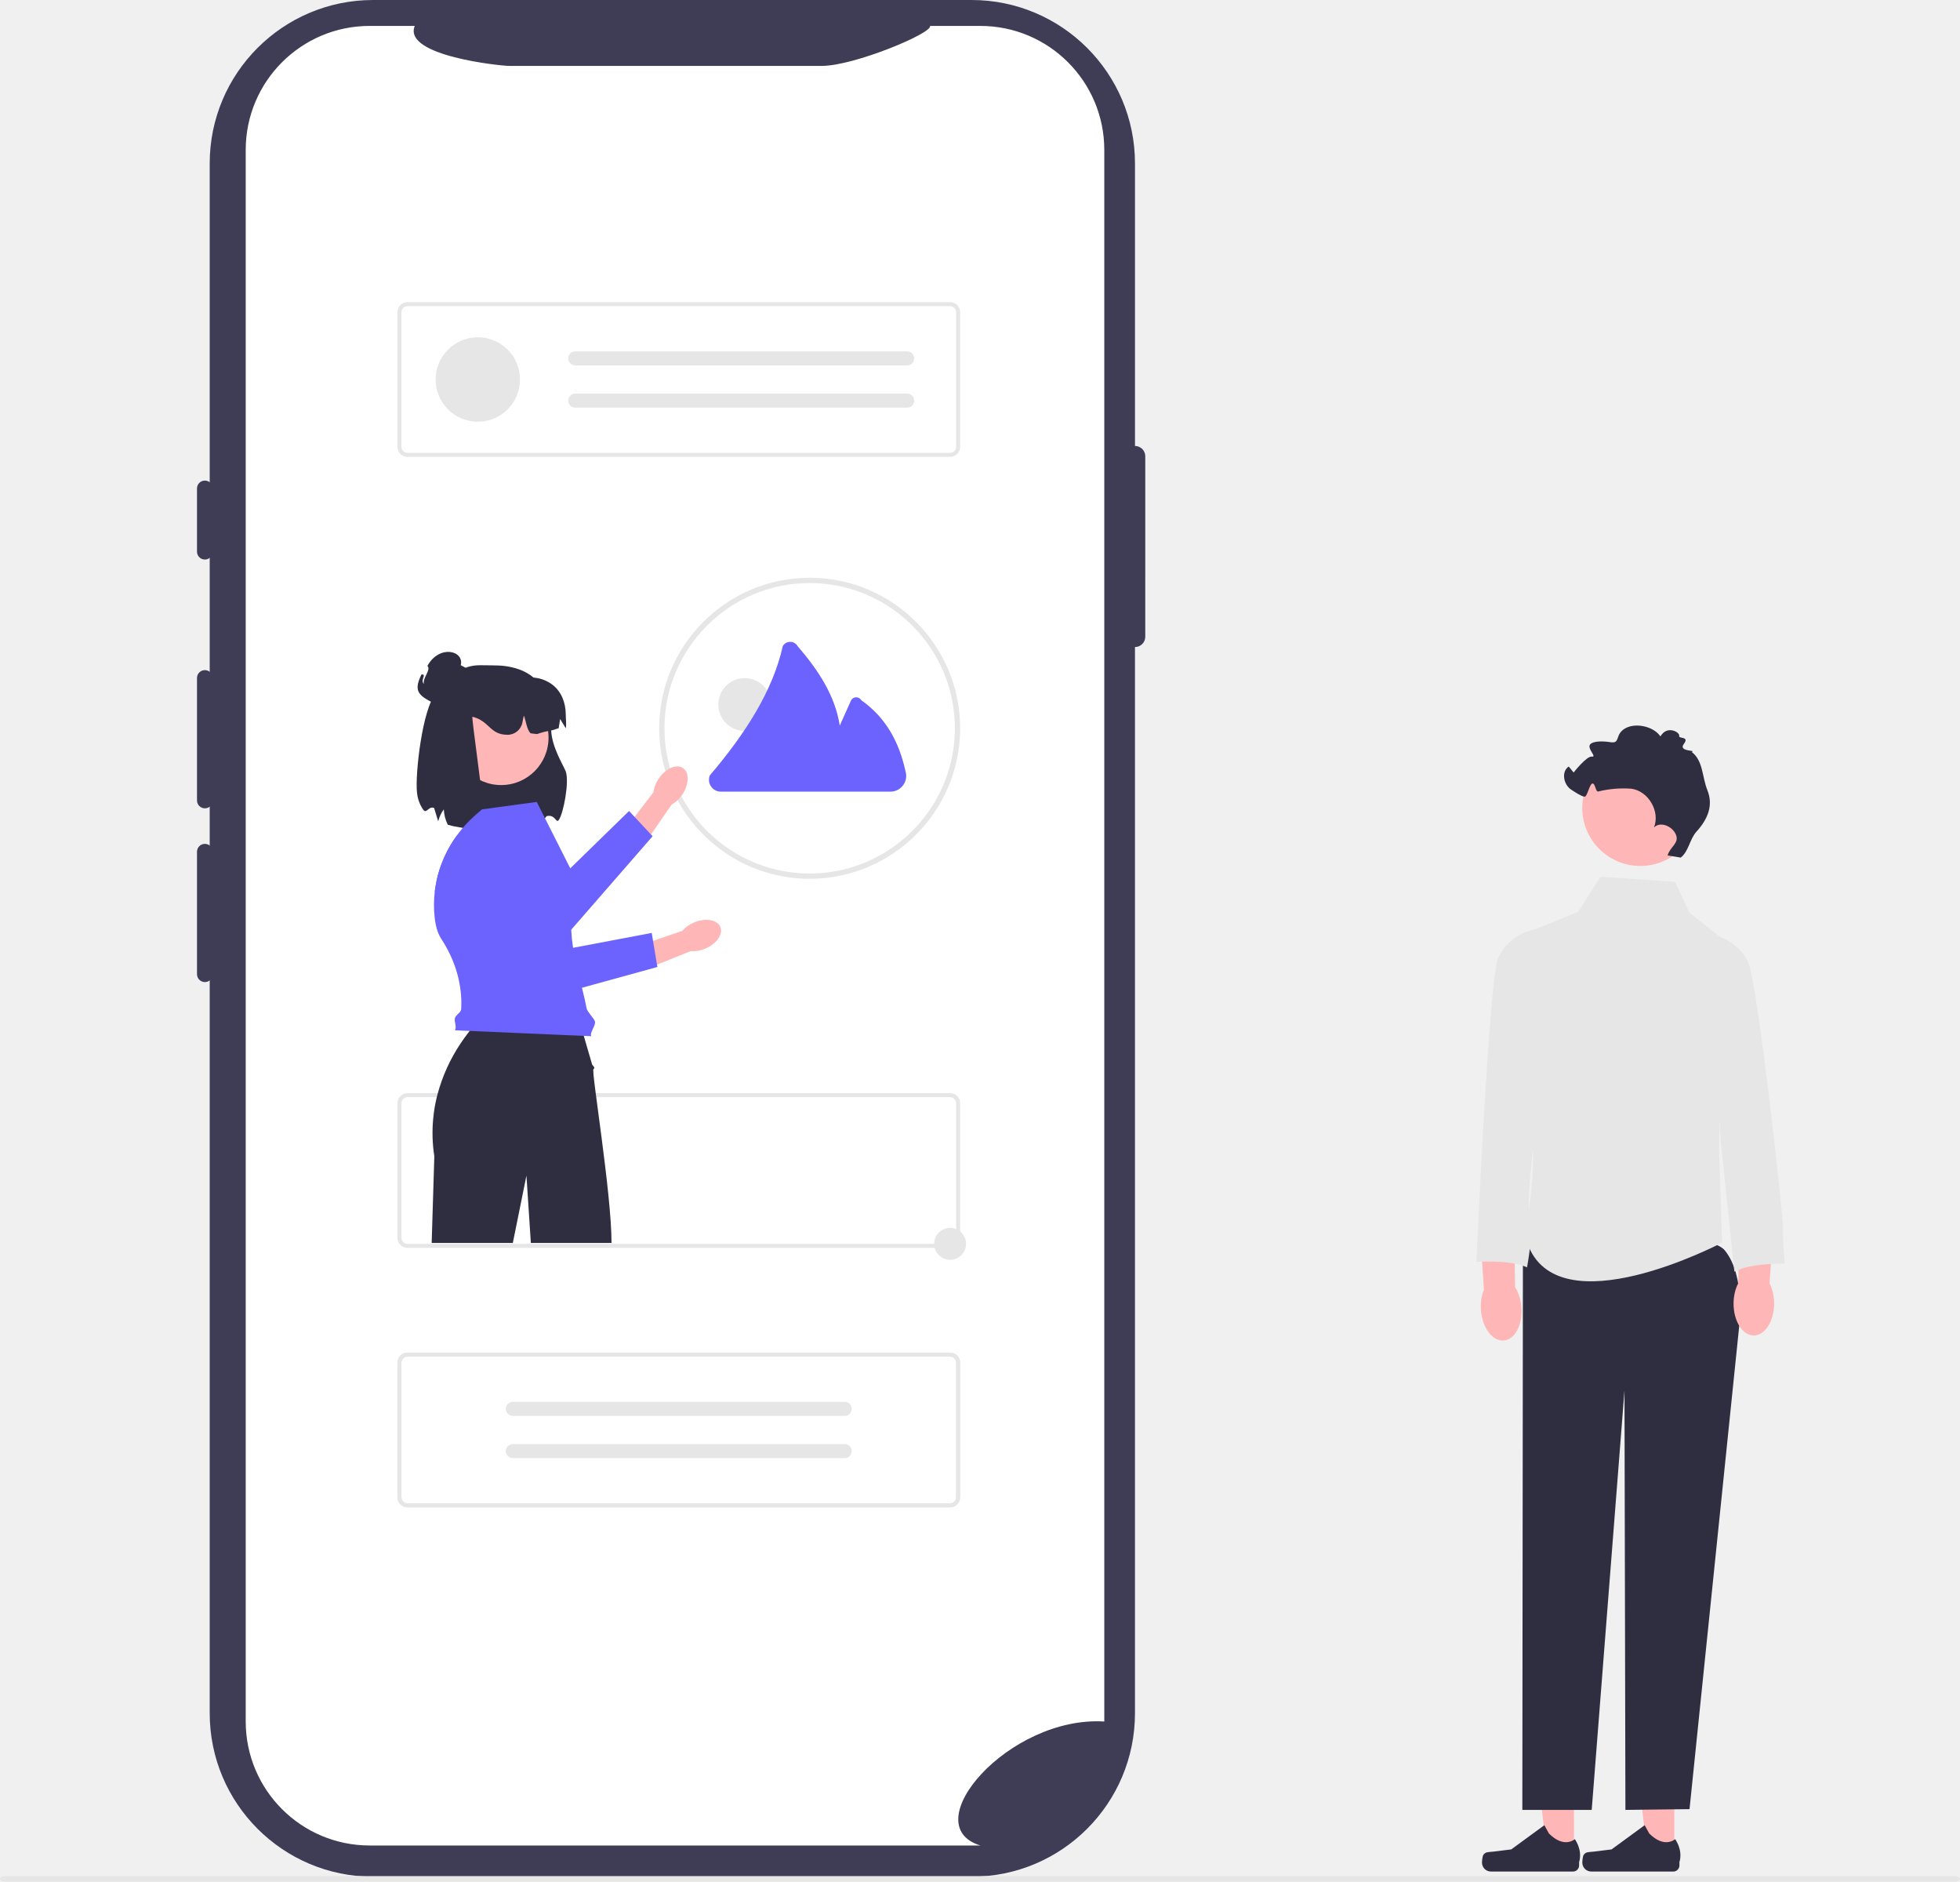
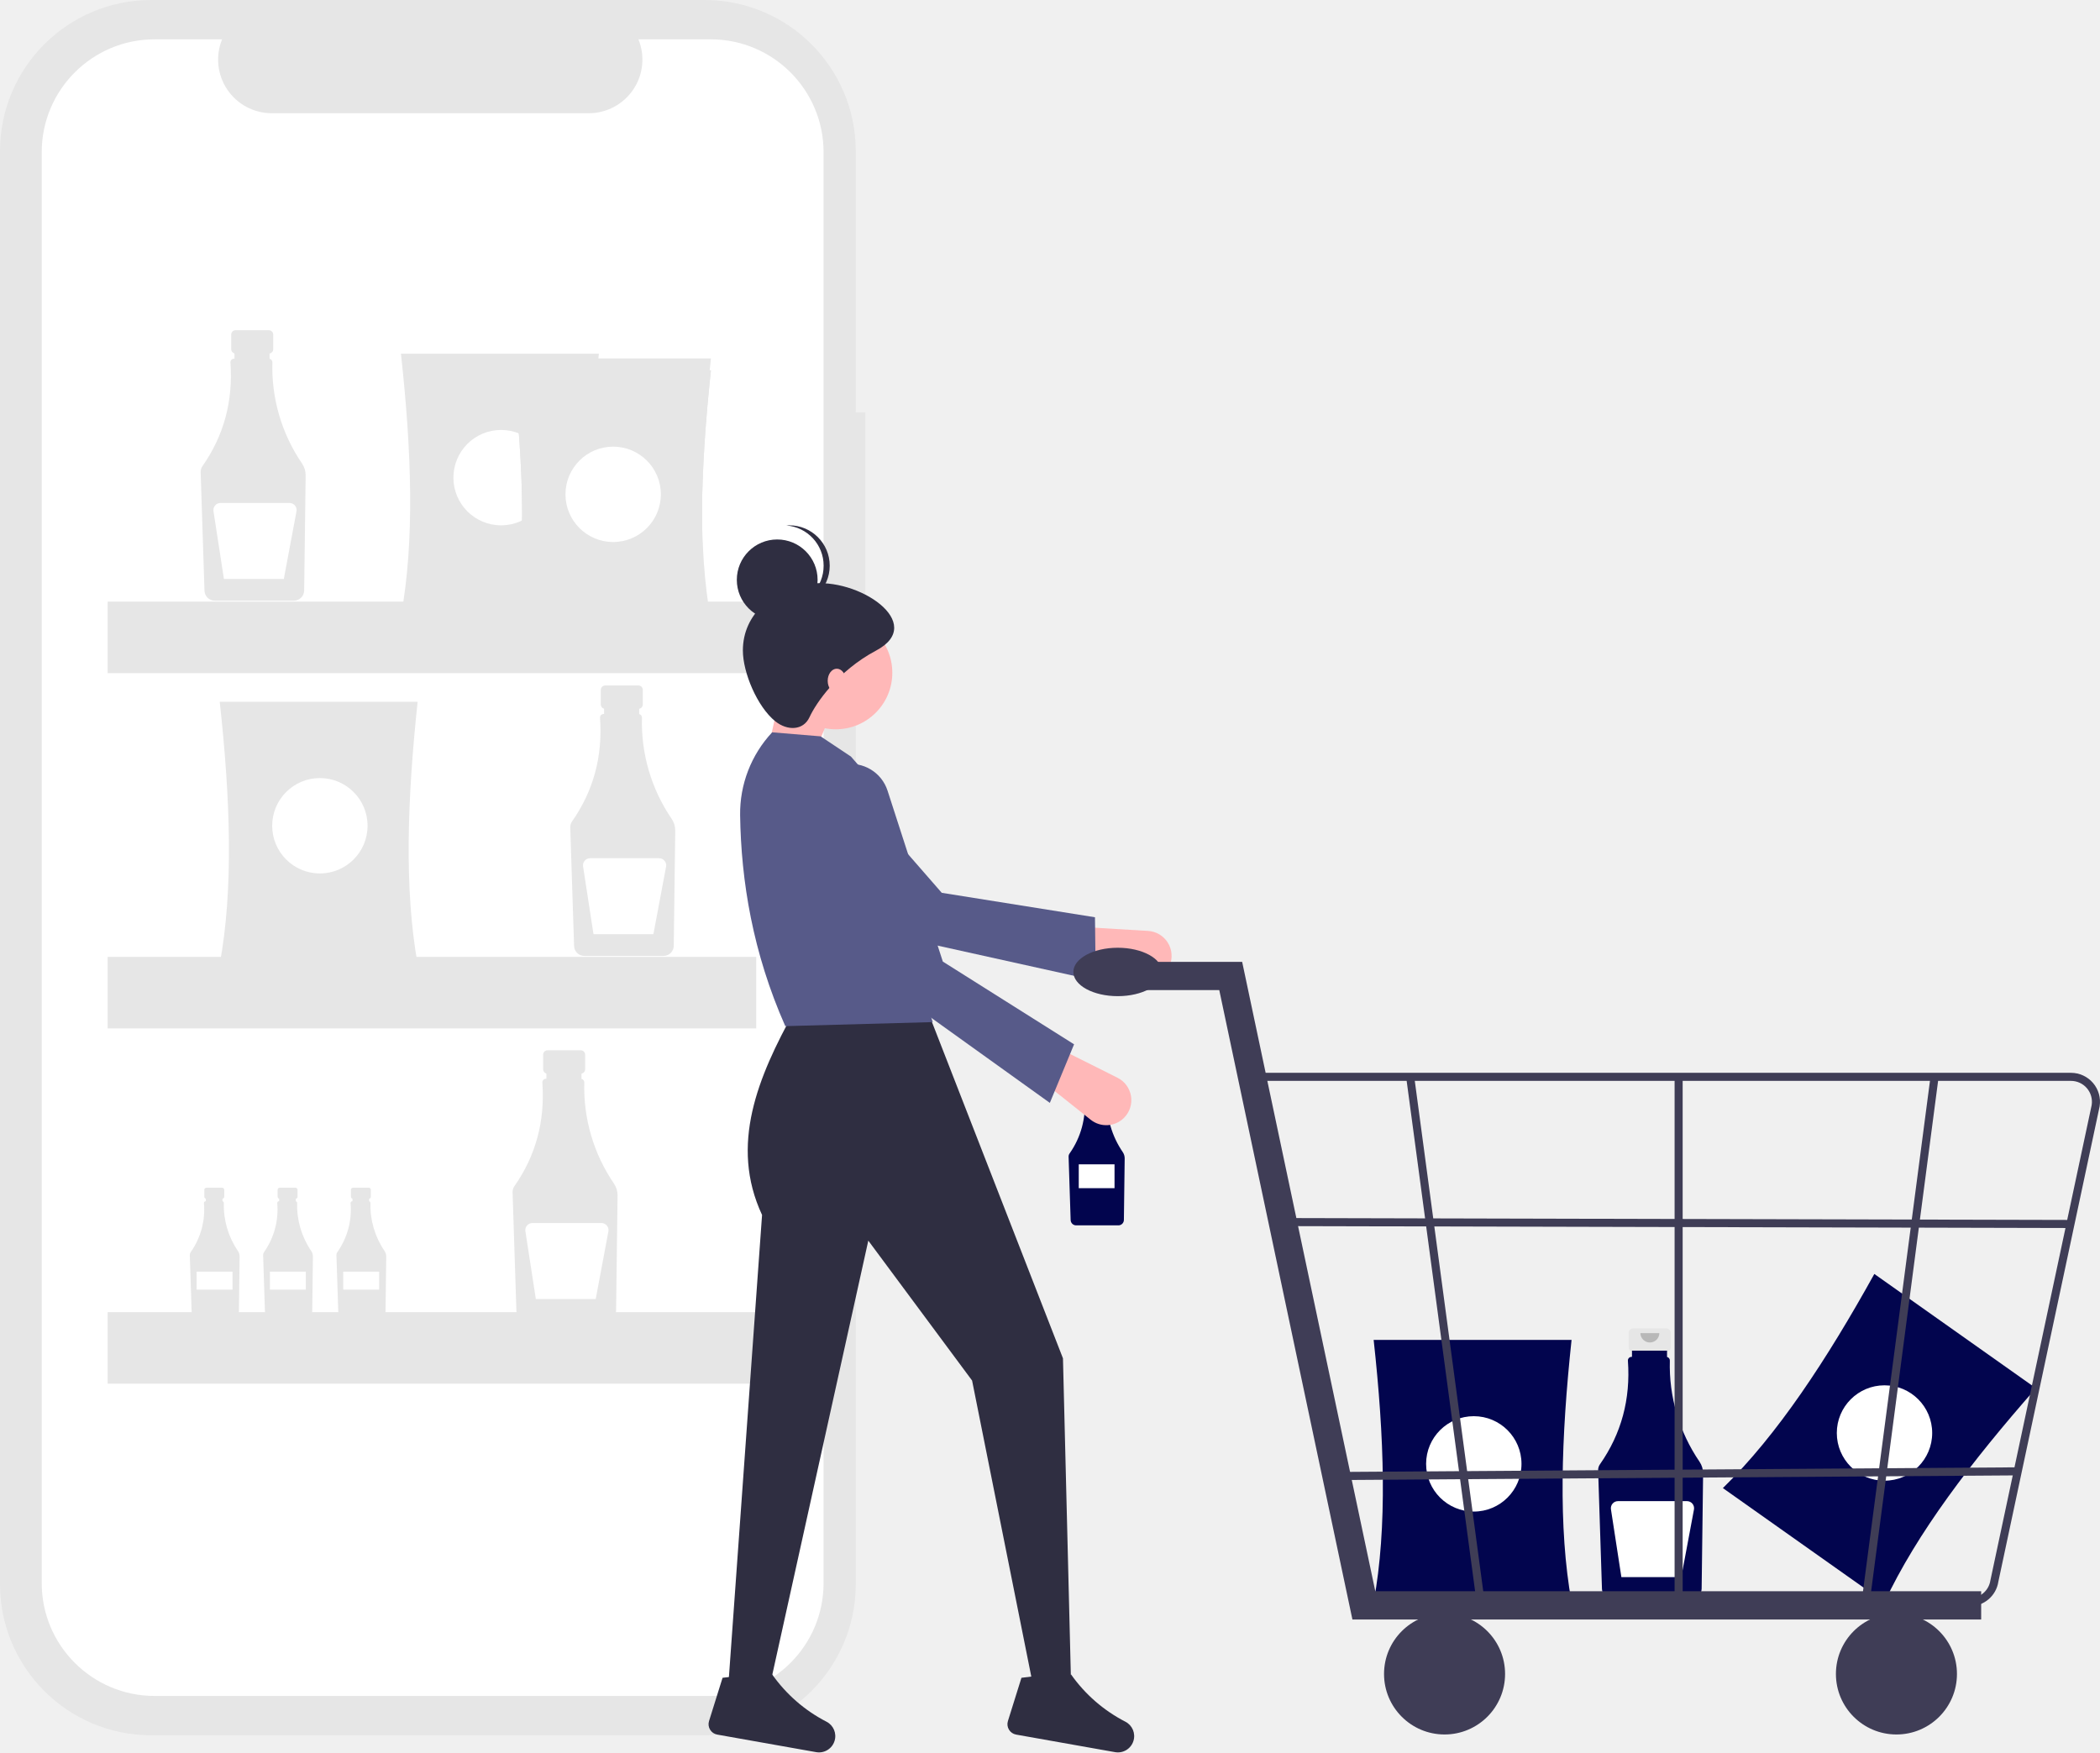
- <svg xmlns="http://www.w3.org/2000/svg" width="742.417" height="712.574" viewBox="0 0 742.417 712.574">
-   <g>
-     <polygon points="596.195 702.752 586.165 702.751 581.393 664.061 596.197 664.062 596.195 702.752" fill="#ffb6b6" />
-     <path d="M561.829,702.524h0c-.312,.526-.477,2.224-.477,2.835h0c0,1.88,1.524,3.404,3.404,3.404h31.064c1.283,0,2.323-1.04,2.323-2.323v-1.293s1.537-3.887-1.627-8.678c0,0-3.932,3.751-9.808-2.124l-1.733-3.139-12.542,9.173-6.952,.856c-1.521,.187-2.869-.029-3.652,1.289h-0Z" fill="#2f2e41" />
-   </g>
-   <g>
-     <polygon points="634.195 702.752 624.165 702.751 619.393 664.061 634.197 664.062 634.195 702.752" fill="#ffb6b6" />
-     <path d="M599.829,702.524h0c-.312,.526-.477,2.224-.477,2.835h0c0,1.88,1.524,3.404,3.404,3.404h31.064c1.283,0,2.323-1.04,2.323-2.323v-1.293s1.537-3.887-1.627-8.678c0,0-3.932,3.751-9.808-2.124l-1.733-3.139-12.542,9.173-6.952,.856c-1.521,.187-2.869-.029-3.652,1.289h-0Z" fill="#2f2e41" />
-   </g>
-   <path d="M576.862,470.555l-.222,214.858h26.277l12.411-158.882,.354,158.882,24.286-.284,18.8-182.77s2.531-19.083-5.444-28.836c-7.975-9.753-76.462-2.968-76.462-2.968v0Z" fill="#2f2e41" />
-   <path d="M576.278,495.013c.535,6.646-2.459,12.31-6.689,12.651-4.229,.341-8.092-4.771-8.627-11.418-.234-2.909,.208-5.63,1.134-7.799l-1.915-28.191,13.248-.617,.481,27.856c1.261,1.993,2.133,4.608,2.367,7.517Z" fill="#ffb6b6" />
-   <path id="b-156" d="M429.914,168.892h0V61.915C429.914,27.72,402.194,0,367.999,0H141.349c-34.195-.001-61.915,27.719-61.916,61.914V648.798c0,34.195,27.72,61.915,61.915,61.915h226.648c34.195,0,61.915-27.72,61.915-61.915V245.04h0c2.154,0,3.9-1.746,3.9-3.9l.003-68.348c0-2.154-1.746-3.9-3.9-3.9Z" fill="#3f3d56" />
-   <path id="c-157" d="M418.287,56.767V651.942c-36.184-2.223-72.007,39.266-46.942,46.952H140.045c-25.936,.004-46.965-21.016-46.973-46.952V56.767c.008-25.935,21.036-46.954,46.971-46.951h17.058c-4.645,11.424,32.846,15.14,35.72,15.144h118.459c12.332-.016,42.084-12.482,41.001-15.144h19.055c25.925,.004,46.942,21.017,46.951,46.942l0,.009h-0Z" fill="#fff" />
-   <path id="d-158" d="M359.881,472.576H154.344c-2.101-.002-3.804-1.705-3.806-3.806v-50.984c.003-2.101,1.705-3.803,3.806-3.806h205.537c2.101,.003,3.803,1.705,3.806,3.806v50.985c-.003,2.1-1.706,3.802-3.806,3.805Zm-205.537-57.074c-1.261,.001-2.283,1.023-2.284,2.284v50.985c.001,1.261,1.023,2.283,2.284,2.284h205.537c1.261-.001,2.283-1.023,2.284-2.284v-50.985c-.001-1.261-1.023-2.283-2.284-2.284H154.344Z" fill="#e6e6e6" />
-   <path id="e-159" d="M359.881,570.835H154.344c-2.101-.002-3.804-1.705-3.806-3.806v-50.984c.003-2.101,1.705-3.803,3.806-3.806h205.537c2.101,.003,3.803,1.705,3.806,3.806v50.985c-.003,2.101-1.705,3.803-3.806,3.806v-.001Zm-205.537-57.074c-1.261,.001-2.283,1.023-2.284,2.284v50.985c.001,1.261,1.023,2.283,2.284,2.284h205.537c1.261-.001,2.283-1.023,2.284-2.284v-50.985c-.001-1.261-1.023-2.283-2.284-2.284H154.344Z" fill="#e6e6e6" />
-   <path id="f-160" d="M740.479,712.574H1.938c-1.071,0-1.938-.468-1.938-1.045s.868-1.045,1.938-1.045H740.479c1.07,0,1.938,.468,1.938,1.045s-.867,1.045-1.938,1.045Z" fill="#e6e6e6" />
-   <path id="g-161" d="M165.238,262.39c.231-.257,.462-.5,.7-.749,5.8-6.1,8.849-9.716,15.928-9.716,1.313,0,7.104,.06,8.304,.179,4.971,.487,8.946,1.985,11.926,4.494,4.4,3.704,6.606,9.584,6.617,17.641,0,.446,.026,1.277,.067,2.38,.262,6.428,4.672,13.255,5.528,15.574,1.39,3.776-.856,15.871-2.656,18.338-1.046,1.441-1.257-2.171-4.472-1.494-.59,.128-3.059,4.9-3.726,4.992-3.447,.457-6.923,.663-10.4,.616-.456,0-.913,0-1.39-.01h-.005c-1.647-.01-3.406-.057-5.273-.128-4.957-.101-9.895-.653-14.753-1.647h-.005c-.641-.144-1.272-.308-1.888-.482l-.113-.031-.051-.1c-.879-1.789-1.38-3.739-1.472-5.73-.94,1.268-1.633,2.702-2.042,4.227l-.077,.293-1.556-5.042c-2.169-.933-2.77,2.486-4.169,.585-1.338-1.983-2.14-4.279-2.329-6.664-.701-6.477,1.962-31.566,7.307-37.526Z" fill="#2f2e41" />
-   <path id="h-162" d="M163.509,470.703h30.742l5.155-25.489,1.672,25.489h30.557c.015-18.891-7.773-65.432-6.841-65.823s-.475-1.631-.475-1.631l-4.984-17.114-.467-1.611h-35.584c-2.048,1.924-3.937,4.01-5.648,6.238-.58,.739-1.185,1.539-1.806,2.4-.431,.61-.877,1.252-1.323,1.924-3.965,5.903-6.929,12.419-8.772,19.287v.005c-.313,1.175-.59,2.377-.831,3.606v.005c-.215,1.093-.405,2.2-.554,3.334-.113,.826-.21,1.662-.282,2.508-.428,4.689-.278,9.413,.446,14.065l-1.005,32.807Z" fill="#2f2e41" />
-   <circle id="i" cx="189.828" cy="279.359" r="17.946" fill="#ffb6b6" />
-   <path id="j-163" d="M178.036,257.055h17.569c2.125-.495,4.315-.649,6.489-.457,2.671,.204,5.223,1.19,7.336,2.837,3.144,2.524,4.878,6.546,4.878,11.326-.009,1.528,.305,3.54,0,5.038l-2.136-3.521-.565,3.521c-1.621,.415-1.201,.497-2.829,.82-.39,.077-.785,.154-1.18,.226-2.134,.395-4.169,1.15-4.169,1.15l-2.423-.278c-1.514-1.392-1.768-4.831-2.577-6.722-.158,.552-.353,1.524-.543,2.577-.489,2.711-2.855,4.696-5.61,4.698l-.047-0c-6.74-.005-6.738-5.223-13.282-6.836-.431-.1,3.969,30.405,3.544,30.292l-13.479-8.665,1.74-28.721c.004-4.021,3.263-7.28,7.284-7.284l-0,0h-0Z" fill="#2f2e41" />
-   <path id="k-164" d="M159.618,255.463c-3.235,6.614-.882,8.1,5.732,11.336,6.614,3.235,14.985,6.995,18.22,.38,3.235-6.614-2.431-12.019-9.045-15.254,1.412-5.482-8.046-7.994-12.637,.256,1.577,1.318-2.054,4.9-1.273,6.801-1.612-1.301,1.182-3.793-.874-3.541-.041,.007-.079,.013-.123,.021l0,0Z" fill="#2f2e41" />
-   <path id="l-165" d="M359.881,570.835H154.344c-2.101-.002-3.804-1.705-3.806-3.806v-50.984c.003-2.101,1.705-3.803,3.806-3.806h205.537c2.101,.003,3.803,1.705,3.806,3.806v50.985c-.003,2.101-1.705,3.803-3.806,3.806v-.001Zm-205.537-57.074c-1.261,.001-2.283,1.023-2.284,2.284v50.985c.001,1.261,1.023,2.283,2.284,2.284h205.537c1.261-.001,2.283-1.023,2.284-2.284v-50.985c-.001-1.261-1.023-2.283-2.284-2.284H154.344Z" fill="#e6e6e6" />
-   <path id="m-166" d="M194.259,530.879c-1.472,0-2.664,1.193-2.664,2.664s1.193,2.664,2.664,2.664h125.605c1.471,.056,2.709-1.09,2.765-2.561,.056-1.471-1.09-2.709-2.561-2.765-.039-.001-.078-.002-.117-.002h-125.692v-.001h0Z" fill="#e6e6e6" />
-   <path id="n-167" d="M194.259,546.865c-1.472,0-2.664,1.193-2.664,2.664s1.193,2.664,2.664,2.664h125.605c1.471,.056,2.709-1.09,2.765-2.561,.056-1.471-1.09-2.709-2.561-2.765-.039-.001-.078-.002-.117-.002h-125.692v-.001h0Z" fill="#e6e6e6" />
-   <path id="o-168" d="M359.881,173.019H154.344c-2.101-.002-3.804-1.705-3.806-3.806v-50.984c.003-2.101,1.705-3.803,3.806-3.806h205.537c2.101,.003,3.803,1.705,3.806,3.806v50.985c-.003,2.101-1.705,3.803-3.806,3.806v-.001Zm-205.537-57.074c-1.261,.001-2.283,1.023-2.284,2.284v50.985c.001,1.261,1.023,2.283,2.284,2.284h205.537c1.261-.001,2.283-1.023,2.284-2.284v-50.985c-.001-1.261-1.023-2.283-2.284-2.284H154.344Z" fill="#e6e6e6" />
-   <path id="p-169" d="M217.908,133.063c-1.472,0-2.664,1.193-2.664,2.664s1.193,2.664,2.664,2.664h125.605c1.471,.056,2.709-1.09,2.765-2.561,.056-1.471-1.09-2.709-2.561-2.765-.039-.001-.078-.002-.117-.002h-125.692v-.001h0Z" fill="#e6e6e6" />
-   <path id="q-170" d="M217.908,149.049c-1.472,0-2.664,1.193-2.664,2.664s1.193,2.664,2.664,2.664h125.605c1.471,.056,2.709-1.09,2.765-2.561,.056-1.471-1.09-2.709-2.561-2.765-.039-.001-.078-.002-.117-.002h-125.692v-.001h0Z" fill="#e6e6e6" />
-   <circle id="r" cx="180.987" cy="143.72" r="15.986" fill="#e6e6e6" />
-   <path id="s-171" d="M634.448,333.951l-28.2-1.939-8.438,13.3-20.321,8.262v65.539c2.114,6.346,3.207,12.987,3.238,19.675-.078,13.057-3.433,28.438-2.272,31.807,11.36,32.943,73.837,0,73.837,0l-1.136-35.215,1.542-79.584-12.767-10.183-5.483-11.662Z" fill="#e6e6e6" />
-   <path id="t-172" d="M582.091,351.83l-.332,.056c-6.279,1.063-11.63,5.155-14.3,10.937-3.434,7.427-8.226,115.071-8.226,115.071,0,0,12.809-.972,19.184,2.075,0,0,2.878-15.853,1.154-18.61s1.505-30.328,1.505-30.328c7.009-18.326,4.243-48.487,1.015-79.201Z" fill="#e6e6e6" />
-   <path d="M672.011,493.695c-.024,6.668-3.483,12.061-7.726,12.046s-7.664-5.433-7.64-12.101c.01-2.919,.679-5.593,1.784-7.677l.455-28.252,13.253,.496-1.856,27.799c1.09,2.091,1.739,4.77,1.729,7.689h0Z" fill="#ffb6b6" />
-   <path id="u-173" d="M646.838,353.776l.335,.039c6.323,.746,11.871,4.562,14.829,10.2,3.8,7.244,13.713,99.464,13.396,101.147s.623,13.369,.623,13.369c0,0-12.842-.324-19.055,3.04l-5.126-48.743-5.002-79.052Z" fill="#e6e6e6" />
-   <g>
-     <path d="M77.61,181.995c-1.65,0-2.991,1.341-2.991,2.991v23.927c0,1.65,1.341,2.991,2.991,2.991s2.991-1.341,2.991-2.991v-23.927c0-1.65-1.341-2.991-2.991-2.991Z" fill="#3f3d56" />
-     <path d="M77.61,253.777c-1.65,0-2.991,1.341-2.991,2.991v46.359c0,1.65,1.341,2.991,2.991,2.991s2.991-1.341,2.991-2.991v-46.359c0-1.65-1.341-2.991-2.991-2.991Z" fill="#3f3d56" />
-     <path d="M77.61,319.576c-1.65,0-2.991,1.341-2.991,2.991v46.359c0,1.65,1.341,2.991,2.991,2.991s2.991-1.341,2.991-2.991v-46.359c0-1.65-1.341-2.991-2.991-2.991Z" fill="#3f3d56" />
-   </g>
-   <circle cx="282.09" cy="266.799" r="10" fill="#e6e6e6" />
-   <path d="M326.23,265.169c-.4-.69-1.12-1.11-1.92-1.11-.8,0-1.52,.42-1.92,1.11l-4.3,9.63c-1.705-11.215-8.039-20.928-15.98-30.12-.59-1.01-1.63-1.61-2.8-1.61-1.17,0-2.21,.6-2.8,1.61-3.756,16.812-14.049,33.033-27.637,48.956-1.184,2.951,.989,6.164,4.169,6.164h64.239c4.061,0,6.939-3.964,5.681-7.825-2.371-10.863-7.326-20.173-16.731-26.805Z" fill="#6c63ff" />
-   <path d="M306.69,218.799c-31.43,0-57,25.57-57,57,0,12.74,4.2,24.52,11.3,34.02,10.4,13.94,27.01,22.98,45.7,22.98,19.21,0,36.23-9.55,46.56-24.15,6.57-9.29,10.44-20.63,10.44-32.85,0-31.43-25.57-57-57-57v0Zm45.45,87.93c-9.91,14.52-26.59,24.07-45.45,24.07-18.35,0-34.62-9.03-44.61-22.87-6.54-9.04-10.39-20.15-10.39-32.13,0-30.33,24.67-55,55-55,30.32,0,55,24.67,55,55,0,11.46-3.52,22.11-9.55,30.93Z" fill="#e6e6e6" />
-   <g>
-     <path d="M249.497,294.886h0c2.611-3.883,6.73-5.684,9.201-4.023s2.358,6.156-.253,10.038c-1.143,1.7-2.575,3-4.031,3.786l-11.268,16.314-7.543-5.451,11.908-15.504c.178-1.645,.843-3.462,1.985-5.162h0l-0,0Z" fill="#ffb6b6" />
-     <path d="M247.2,316.68l-30.84,35.42-2.84,3.26-13.21-4.78-20.38-7.39h-.01l-15.24-5.52c.16-1.35,.38-2.69,.67-4.02,.31-1.46,.69-2.91,1.15-4.34,1.38-4.32,3.41-8.43,6.03-12.17,.98,.4,1.96,.88,2.95,1.43l22.72,9.84,12.64,5.47,5.17-5.04,22.27-21.72,2.08,2.23,.01,.01,6.21,6.66,.01,.01,.61,.65Z" fill="#6c63ff" />
-   </g>
-   <path d="M223.97,392.41l-51.64-2.23c.77-1.59-.4-3.24-.01-4.63,.35-1.21,2.31-2.18,2.37-3.31,.36-6.12-.57-16.08-7.59-26.77-1.45-2.22-2.16-5.12-2.49-8.35-.33-3.18-.3-6.34,.07-9.45,.16-1.35,.38-2.69,.67-4.02,.31-1.46,.69-2.91,1.15-4.34,1.38-4.32,3.41-8.43,6.03-12.17,.17-.26,.35-.51,.53-.76,.97-1.34,2.01-2.63,3.13-3.87,1.29-1.43,2.68-2.79,4.15-4.07l2.23-1.93,20.74-2.82,10.85,21.49,1.85,3.66,2,3.96c-1.15,5.39-1.66,10.18-1.74,14.55-.03,1.64,0,3.22,.09,4.75,.13,2.39,.37,4.66,.71,6.84,.82,5.35,2.13,10.21,3.36,15.13,.65,2.57,1.27,5.15,1.78,7.83,.24,1.26,2.77,3.74,3.13,4.88,.49,1.53-2.11,4.34-1.37,5.63Z" fill="#6c63ff" />
-   <g>
-     <path d="M262.963,349.306h0c4.322-1.793,8.75-1.018,9.891,1.733s-1.437,6.433-5.759,8.226c-1.892,.785-3.804,1.078-5.452,.928l-18.407,7.369-3.274-8.712,18.493-6.339c1.058-1.272,2.615-2.42,4.507-3.204h0l0-0Z" fill="#ffb6b6" />
-     <path d="M166.5,329.31c-.46,1.43-.84,2.88-1.15,4.34l34.2,46.17,20.88-5.75,28.58-7.87-.15-.89-1.5-9-.5-3.01-29.79,5.64-7.87,1.49-13.31-20.47h-.01l-7.69-11.83c-3.64-7.05-9.17-11.11-15.13-11.75l-6.56,12.93h-0Z" fill="#6c63ff" />
-   </g>
-   <circle cx="359.881" cy="471.055" r="6.04" fill="#e6e6e6" />
-   <circle id="v" cx="621.33" cy="305.945" r="21.995" fill="#ffb6b6" />
-   <path id="w-174" d="M636.636,324.772c3.059-2.394,3.356-6.957,5.966-9.834,4.364-4.809,6.415-9.984,4.129-15.682-2.022-5.04-1.592-11.236-5.948-14.48,2.139-.774-5.262,.001-2.979-3.03s-2.039-1.834-1.753-3.075-3.604-3.514-6.132-1.039c-.38,.372-.712,.79-.989,1.245-2.573-3.855-9.608-5.361-13.548-2.915-3.866,2.4-1.404,5.801-5.561,5.087-1.954-.336-6.172-.608-7.507,.858-1.254,1.584,2.704,4.813,.693,4.622-1.949-.368-6.94,6.026-6.94,6.026l-1.851-2.27c-2.941,1.917-1.975,6.918,.985,8.8,1.113,.708,3.687,2.473,4.981,2.633,1.047,.13,1.918-4.888,3-5,1.136-.118,1.147,3.281,2.236,3.014,4.104-1.006,8.342-1.356,12.556-1.037,6.437,.909,10.92,8.6,8.536,14.652,2.473-2.428,7.048-.413,8.329,2.807s-2.232,4.469-3.182,7.802" fill="#2f2e41" />
+ <svg xmlns="http://www.w3.org/2000/svg" data-name="Layer 1" width="888" height="741.048" viewBox="0 0 888 741.048">
+   <path d="M521.896,253.856H517.864v-110.453a63.927,63.927,0,0,0-63.927-63.927H219.927A63.927,63.927,0,0,0,156,143.403V749.357A63.927,63.927,0,0,0,219.927,813.284H453.937a63.927,63.927,0,0,0,63.927-63.927V332.478h4.032Z" transform="translate(-156 -79.47583)" fill="#e6e6e6" />
+   <path d="M456.516,96.107h-30.546a22.681,22.681,0,0,1-21,31.247H270.91a22.681,22.681,0,0,1-21-31.247h-28.53a47.74,47.74,0,0,0-47.74,47.74V748.912a47.74,47.74,0,0,0,47.74,47.74H456.516a47.74,47.74,0,0,0,47.74-47.74V143.848A47.74,47.74,0,0,0,456.516,96.107Z" transform="translate(-156 -79.47583)" fill="#fff" />
+   <path d="M269.672,219.111H255.633a1.861,1.861,0,0,0-1.861,1.861v6.162a1.861,1.861,0,0,0,1.861,1.861h2.327v9.233h9.386v-9.233h2.327a1.861,1.861,0,0,0,1.861-1.861v-6.162A1.861,1.861,0,0,0,269.672,219.111Z" transform="translate(-156 -79.47583)" fill="#e6e6e6" />
+   <path d="M283.734,275.507a72.178,72.178,0,0,1-12.557-42.794,1.522,1.522,0,0,0-1.188-1.519v-2.663H255.162v2.626h-.204a1.521,1.521,0,0,0-1.519,1.523q0.0.055.004.111,1.752,24.425-11.833,43.808a4.193,4.193,0,0,0-.759,2.541l1.621,50.151a4.341,4.341,0,0,0,4.304,4.19h33.537a4.343,4.343,0,0,0,4.307-4.264l.625-48.693A8.788,8.788,0,0,0,283.734,275.507Z" transform="translate(-156 -79.47583)" fill="#e6e6e6" />
+   <path d="M278.425,292.166H249.234a2.997,2.997,0,0,0-2.962,3.453l4.411,28.673h25.33l5.358-28.577a2.997,2.997,0,0,0-2.946-3.549Z" transform="translate(-156 -79.47583)" fill="#fff" />
+   <path d="M425.957,369.345H411.917a1.861,1.861,0,0,0-1.861,1.861v6.162a1.861,1.861,0,0,0,1.861,1.861h2.327v9.233h9.386V379.23h2.327a1.861,1.861,0,0,0,1.861-1.861v-6.162A1.861,1.861,0,0,0,425.957,369.345Z" transform="translate(-156 -79.47583)" fill="#e6e6e6" />
+   <path d="M440.019,425.742a72.178,72.178,0,0,1-12.557-42.794,1.522,1.522,0,0,0-1.188-1.519V378.767H411.446v2.626h-.204a1.521,1.521,0,0,0-1.519,1.523q0.0.055.004.111,1.752,24.425-11.833,43.808a4.193,4.193,0,0,0-.759,2.541l1.621,50.151a4.341,4.341,0,0,0,4.304,4.19h33.537a4.343,4.343,0,0,0,4.307-4.264l.625-48.693A8.788,8.788,0,0,0,440.019,425.742Z" transform="translate(-156 -79.47583)" fill="#e6e6e6" />
+   <path d="M434.71,442.401H405.518a2.997,2.997,0,0,0-2.962,3.453l4.411,28.673h25.33l5.358-28.577a2.997,2.997,0,0,0-2.946-3.549Z" transform="translate(-156 -79.47583)" fill="#fff" />
+   <path d="M249.935,581.733h-6.659a.883.883,0,0,0-.883.883v2.923a.883.883,0,0,0,.883.883h1.104v4.38h4.452v-4.38H249.935a.883.883,0,0,0,.883-.883v-2.923A.883.883,0,0,0,249.935,581.733Z" transform="translate(-156 -79.47583)" fill="#e6e6e6" />
+   <path d="M256.605,608.484a34.237,34.237,0,0,1-5.956-20.299.722.722,0,0,0-.564-.721v-1.263H243.052v1.245h-.097a.722.722,0,0,0-.721.723q0,.026.002.053a31.246,31.246,0,0,1-5.613,20.78,1.989,1.989,0,0,0-.36,1.205l.769,23.789a2.059,2.059,0,0,0,2.042,1.988h15.908a2.06,2.06,0,0,0,2.043-2.023l.296-23.097A4.168,4.168,0,0,0,256.605,608.484Z" transform="translate(-156 -79.47583)" fill="#e6e6e6" />
+   <rect x="83.137" y="537.753" width="15.179" height="7.59" fill="#fff" />
+   <path d="M280.935,581.733h-6.659a.883.883,0,0,0-.883.883v2.923a.883.883,0,0,0,.883.883h1.104v4.38h4.452v-4.38H280.935a.883.883,0,0,0,.883-.883v-2.923A.883.883,0,0,0,280.935,581.733Z" transform="translate(-156 -79.47583)" fill="#e6e6e6" />
+   <path d="M287.605,608.484a34.237,34.237,0,0,1-5.956-20.299.722.722,0,0,0-.564-.721v-1.263H274.052v1.245h-.097a.722.722,0,0,0-.721.723q0,.026.002.053a31.246,31.246,0,0,1-5.613,20.78,1.989,1.989,0,0,0-.36,1.205l.769,23.789a2.059,2.059,0,0,0,2.042,1.988h15.908a2.06,2.06,0,0,0,2.043-2.023l.296-23.097A4.168,4.168,0,0,0,287.605,608.484Z" transform="translate(-156 -79.47583)" fill="#e6e6e6" />
+   <rect x="114.137" y="537.753" width="15.179" height="7.59" fill="#fff" />
+   <path d="M311.935,581.733h-6.659a.883.883,0,0,0-.883.883v2.923a.883.883,0,0,0,.883.883h1.104v4.38h4.452v-4.38H311.935a.883.883,0,0,0,.883-.883v-2.923A.883.883,0,0,0,311.935,581.733Z" transform="translate(-156 -79.47583)" fill="#e6e6e6" />
+   <path d="M318.605,608.484a34.237,34.237,0,0,1-5.956-20.299.722.722,0,0,0-.564-.721v-1.263H305.052v1.245h-.097a.722.722,0,0,0-.721.723q0,.026.002.053a31.246,31.246,0,0,1-5.613,20.78,1.989,1.989,0,0,0-.36,1.205l.769,23.789a2.059,2.059,0,0,0,2.042,1.988h15.908a2.06,2.06,0,0,0,2.043-2.023l.296-23.097A4.168,4.168,0,0,0,318.605,608.484Z" transform="translate(-156 -79.47583)" fill="#e6e6e6" />
+   <rect x="145.137" y="537.753" width="15.179" height="7.59" fill="#fff" />
+   <path d="M401.567,523.613H387.528a1.861,1.861,0,0,0-1.861,1.861v6.162a1.861,1.861,0,0,0,1.861,1.861h2.327v9.233h9.386v-9.233h2.327a1.861,1.861,0,0,0,1.861-1.861v-6.162A1.861,1.861,0,0,0,401.567,523.613Z" transform="translate(-156 -79.47583)" fill="#e6e6e6" />
+   <path d="M415.629,580.01a72.178,72.178,0,0,1-12.557-42.794,1.522,1.522,0,0,0-1.188-1.519v-2.663H387.057v2.626h-.204a1.521,1.521,0,0,0-1.519,1.523q0.0.055.004.111,1.752,24.425-11.833,43.808a4.193,4.193,0,0,0-.759,2.541l1.621,50.151a4.341,4.341,0,0,0,4.304,4.19h33.537a4.343,4.343,0,0,0,4.307-4.264l.625-48.693A8.788,8.788,0,0,0,415.629,580.01Z" transform="translate(-156 -79.47583)" fill="#e6e6e6" />
+   <path d="M410.32,596.668H381.129a2.997,2.997,0,0,0-2.962,3.453l4.411,28.673h25.33l5.358-28.577a2.997,2.997,0,0,0-2.946-3.549Z" transform="translate(-156 -79.47583)" fill="#fff" />
+   <path d="M409.232,339.938H325.544c5.851-31.633,4.505-69.832,0-110.911h83.688C404.847,270.107,403.536,308.305,409.232,339.938Z" transform="translate(-156 -79.47583)" fill="#e6e6e6" />
+   <circle cx="211.892" cy="201.982" r="20.166" fill="#fff" />
+   <path d="M332.602,487.148H248.914c5.851-31.633,4.505-69.832,0-110.911H332.602C328.217,417.316,326.907,455.515,332.602,487.148Z" transform="translate(-156 -79.47583)" fill="#e6e6e6" />
+   <circle cx="135.262" cy="349.192" r="20.166" fill="#fff" />
+   <path d="M456.621,346.996H372.933c5.851-31.633,4.505-69.832,0-110.911h83.688C452.236,277.165,450.926,315.363,456.621,346.996Z" transform="translate(-156 -79.47583)" fill="#e6e6e6" />
+   <circle cx="259.281" cy="209.04" r="20.166" fill="#fff" />
+   <path d="M456.621,341.955H372.933c5.851-31.633,4.505-69.832,0-110.911h83.688C452.236,272.123,450.926,310.322,456.621,341.955Z" transform="translate(-156 -79.47583)" fill="#e6e6e6" />
+   <circle cx="259.281" cy="203.998" r="20.166" fill="#fff" />
+   <path d="M456.621,346.996H372.933c5.851-31.633,4.505-69.832,0-110.911h83.688C452.236,277.165,450.926,315.363,456.621,346.996Z" transform="translate(-156 -79.47583)" fill="#e6e6e6" />
+   <circle cx="259.281" cy="209.04" r="20.166" fill="#fff" />
+   <rect x="45.525" y="254.413" width="274.254" height="30.249" fill="#e6e6e6" />
+   <rect x="45.525" y="404.647" width="274.254" height="30.249" fill="#e6e6e6" />
+   <rect x="45.525" y="554.882" width="274.254" height="30.249" fill="#e6e6e6" />
+   <path d="M952.855,757.075l-68.325-48.326c23.044-22.448,44.002-54.411,64.046-90.551l68.325,48.326C989.599,697.53,966.471,727.96,952.855,757.075Z" transform="translate(-156 -79.47583)" fill="#02054e" />
+   <circle cx="796.873" cy="605.982" r="20.166" fill="#fff" />
+   <path d="M623.262,536.554h-7.5a.994.994,0,0,0-.994.994v3.292a.994.994,0,0,0,.994.994h1.243v4.932h5.014v-4.932h1.243a.994.994,0,0,0,.994-.994v-3.292A.994.994,0,0,0,623.262,536.554Z" transform="translate(-156 -79.47583)" fill="#e6e6e6" />
+   <path d="M630.774,566.682a38.558,38.558,0,0,1-6.708-22.861.813.813,0,0,0-.635-.812v-1.422h-7.921v1.403h-.109a.813.813,0,0,0-.812.814q0,.03.002.059a35.189,35.189,0,0,1-6.322,23.403,2.24,2.24,0,0,0-.405,1.357l.866,26.792a2.319,2.319,0,0,0,2.299,2.238h17.916a2.32,2.32,0,0,0,2.301-2.278l.334-26.012A4.695,4.695,0,0,0,630.774,566.682Z" transform="translate(-156 -79.47583)" fill="#02054e" />
+   <path d="M621.699,537.627a2.145,2.145,0,0,1-4.291,0" transform="translate(-156 -79.47583)" opacity="0.2" style="isolation:isolate" />
+   <rect x="456.161" y="492.368" width="15.124" height="10.083" fill="#fff" />
+   <path d="M860.602,641.218H846.563a1.861,1.861,0,0,0-1.861,1.861v6.162a1.861,1.861,0,0,0,1.861,1.861h2.327v9.233h9.386v-9.233h2.327a1.861,1.861,0,0,0,1.861-1.861V643.079A1.861,1.861,0,0,0,860.602,641.218Z" transform="translate(-156 -79.47583)" fill="#e6e6e6" />
+   <path d="M874.664,697.615a72.178,72.178,0,0,1-12.557-42.794,1.522,1.522,0,0,0-1.188-1.519v-2.663H846.092v2.626h-.204a1.521,1.521,0,0,0-1.519,1.523q0.0.055.004.111,1.752,24.425-11.833,43.808a4.193,4.193,0,0,0-.759,2.541l1.621,50.151a4.341,4.341,0,0,0,4.304,4.19h33.537a4.343,4.343,0,0,0,4.307-4.264l.625-48.693A8.788,8.788,0,0,0,874.664,697.615Z" transform="translate(-156 -79.47583)" fill="#02054e" />
+   <path d="M857.676,643.226a4.016,4.016,0,0,1-8.031,0" transform="translate(-156 -79.47583)" opacity="0.2" style="isolation:isolate" />
+   <path d="M869.355,714.273H840.164a2.997,2.997,0,0,0-2.962,3.453l4.411,28.673h25.33l5.358-28.577a2.997,2.997,0,0,0-2.946-3.549Z" transform="translate(-156 -79.47583)" fill="#fff" />
+   <path d="M820.546,756.996H736.858c5.851-31.633,4.505-69.832,0-110.911H820.546C816.161,687.164,814.851,725.362,820.546,756.996Z" transform="translate(-156 -79.47583)" fill="#02054e" />
+   <circle cx="623.206" cy="619.039" r="20.166" fill="#fff" />
+   <polygon points="322.243 328.466 341.03 326.758 352.986 297.724 331.637 285.768 322.243 328.466" fill="#ffb8b8" />
+   <path d="M650.66,487.65v0a10.593,10.593,0,0,0-9.202-14.517l-29.17-1.739-4.295,14.282,30.029,8.247A10.593,10.593,0,0,0,650.66,487.65Z" transform="translate(-156 -79.47583)" fill="#ffb8b8" />
+   <path d="M619.339,494.163l-.321-26.8-64.793-10.339L504.31,399.777a16.338,16.338,0,0,0-21.294-2.912l0,0a16.338,16.338,0,0,0-2.846,24.922l41.18,50.678Z" transform="translate(-156 -79.47583)" fill="#575a89" />
+   <path d="M463.726,795.643h17.079L523.168,604.109l43.887,59.169,25.619,128.095h16.225l-3.416-137.488-57.216-146.882H491.906c-15.402,27.874-27.485,56.608-13.663,86.251Z" transform="translate(-156 -79.47583)" fill="#2f2e41" />
+   <path d="M582.204,807.276a4.457,4.457,0,0,0,3.476,5.718l41.793,7.417a6.876,6.876,0,0,0,7.801-4.713h0a6.834,6.834,0,0,0-3.342-8.126,63.902,63.902,0,0,1-23.048-20.038c-4.593,4.277-9.727,3.875-15.179.723l-5.782.723Z" transform="translate(-156 -79.47583)" fill="#2f2e41" />
+   <path d="M455.818,807.276a4.457,4.457,0,0,0,3.476,5.718l41.793,7.417a6.876,6.876,0,0,0,7.801-4.713h0a6.834,6.834,0,0,0-3.342-8.126,63.902,63.902,0,0,1-23.048-20.038c-4.593,4.277-9.727,3.875-15.179.723l-5.782.723Z" transform="translate(-156 -79.47583)" fill="#2f2e41" />
+   <circle cx="353.413" cy="284.487" r="23.911" fill="#ffb8b8" />
+   <path d="M488.064,513.407,550.403,511.699l-18.308-57.62c11.377-18.239-.073-36.46-16.278-54.677l-12.809-8.54-20.495-1.708h0a50.314,50.314,0,0,0-13.549,35.05C469.369,452.032,474.297,482.324,488.064,513.407Z" transform="translate(-156 -79.47583)" fill="#575a89" />
+   <path d="M631.291,552.192h0a10.593,10.593,0,0,0-2.749-16.966L602.409,522.151l-9.567,11.441,24.363,19.395A10.593,10.593,0,0,0,631.291,552.192Z" transform="translate(-156 -79.47583)" fill="#ffb8b8" />
+   <path d="M599.933,545.858l10.248-24.765-55.502-34.994-23.37-72.268a16.338,16.338,0,0,0-18.432-11.054h0a16.338,16.338,0,0,0-12.421,21.793l17.923,62.791Z" transform="translate(-156 -79.47583)" fill="#575a89" />
+   <path d="M470.13,354.569c0,9.304,6.042,23.712,13.663,29.889,5.128,4.156,11.905,3.981,14.517-1.708,2.68-5.836,11.919-19.552,28.181-28.181,21.678-11.503-7.688-31.182-28.181-28.181C482.911,328.643,470.13,339.005,470.13,354.569Z" transform="translate(-156 -79.47583)" fill="#2f2e41" />
+   <circle cx="328.648" cy="245.205" r="17.079" fill="#2f2e41" />
+   <path d="M504.289,318.703a17.069,17.069,0,0,0-15.798-17.015c.424-.032.849-.065,1.281-.065a17.079,17.079,0,0,1,0,34.159c-.432,0-.857-.033-1.281-.065A17.069,17.069,0,0,0,504.289,318.703Z" transform="translate(-156 -79.47583)" fill="#2f2e41" />
+   <ellipse cx="353.84" cy="287.903" rx="3.843" ry="5.124" fill="#ffb8b8" />
+   <polygon points="837.751 684.845 571.879 684.845 515.578 418.694 467.529 418.694 467.529 406.752 525.258 406.752 581.559 672.902 837.751 672.902 837.751 684.845" fill="#3f3d56" />
+   <circle cx="610.841" cy="707.877" r="25.591" fill="#3f3d56" />
+   <circle cx="801.923" cy="707.877" r="25.591" fill="#3f3d56" />
+   <path d="M988.903,758.697H730.225L684.584,533.145h347.151a12.265,12.265,0,0,1,12.116,14.167l-42.833,201.025A12.204,12.204,0,0,1,988.903,758.697Zm-255.869-3.412H988.903a8.806,8.806,0,0,0,8.742-7.477l42.833-201.025a8.85,8.85,0,0,0-8.744-10.225H688.726Z" transform="translate(-156 -79.47583)" fill="#3f3d56" />
+   <polygon points="624.513 678.499 594.623 455.653 597.989 455.097 627.879 677.943 624.513 678.499" fill="#3f3d56" />
+   <polygon points="790.712 676.788 787.343 676.242 816.36 455.102 819.729 455.648 790.712 676.788" fill="#3f3d56" />
+   <rect x="708.115" y="455.375" width="3.412" height="222.846" fill="#3f3d56" />
+   <rect x="865.451" y="431.522" width="3.412" height="330.296" transform="translate(112.3889 1382.904) rotate(-89.86127)" fill="#3f3d56" />
+   <rect x="718.838" y="700.962" width="290.178" height="3.412" transform="translate(-160.7831 -73.5538) rotate(-0.39166)" fill="#3f3d56" />
+   <ellipse cx="472.648" cy="411.017" rx="18.767" ry="10.237" fill="#3f3d56" />
</svg>
